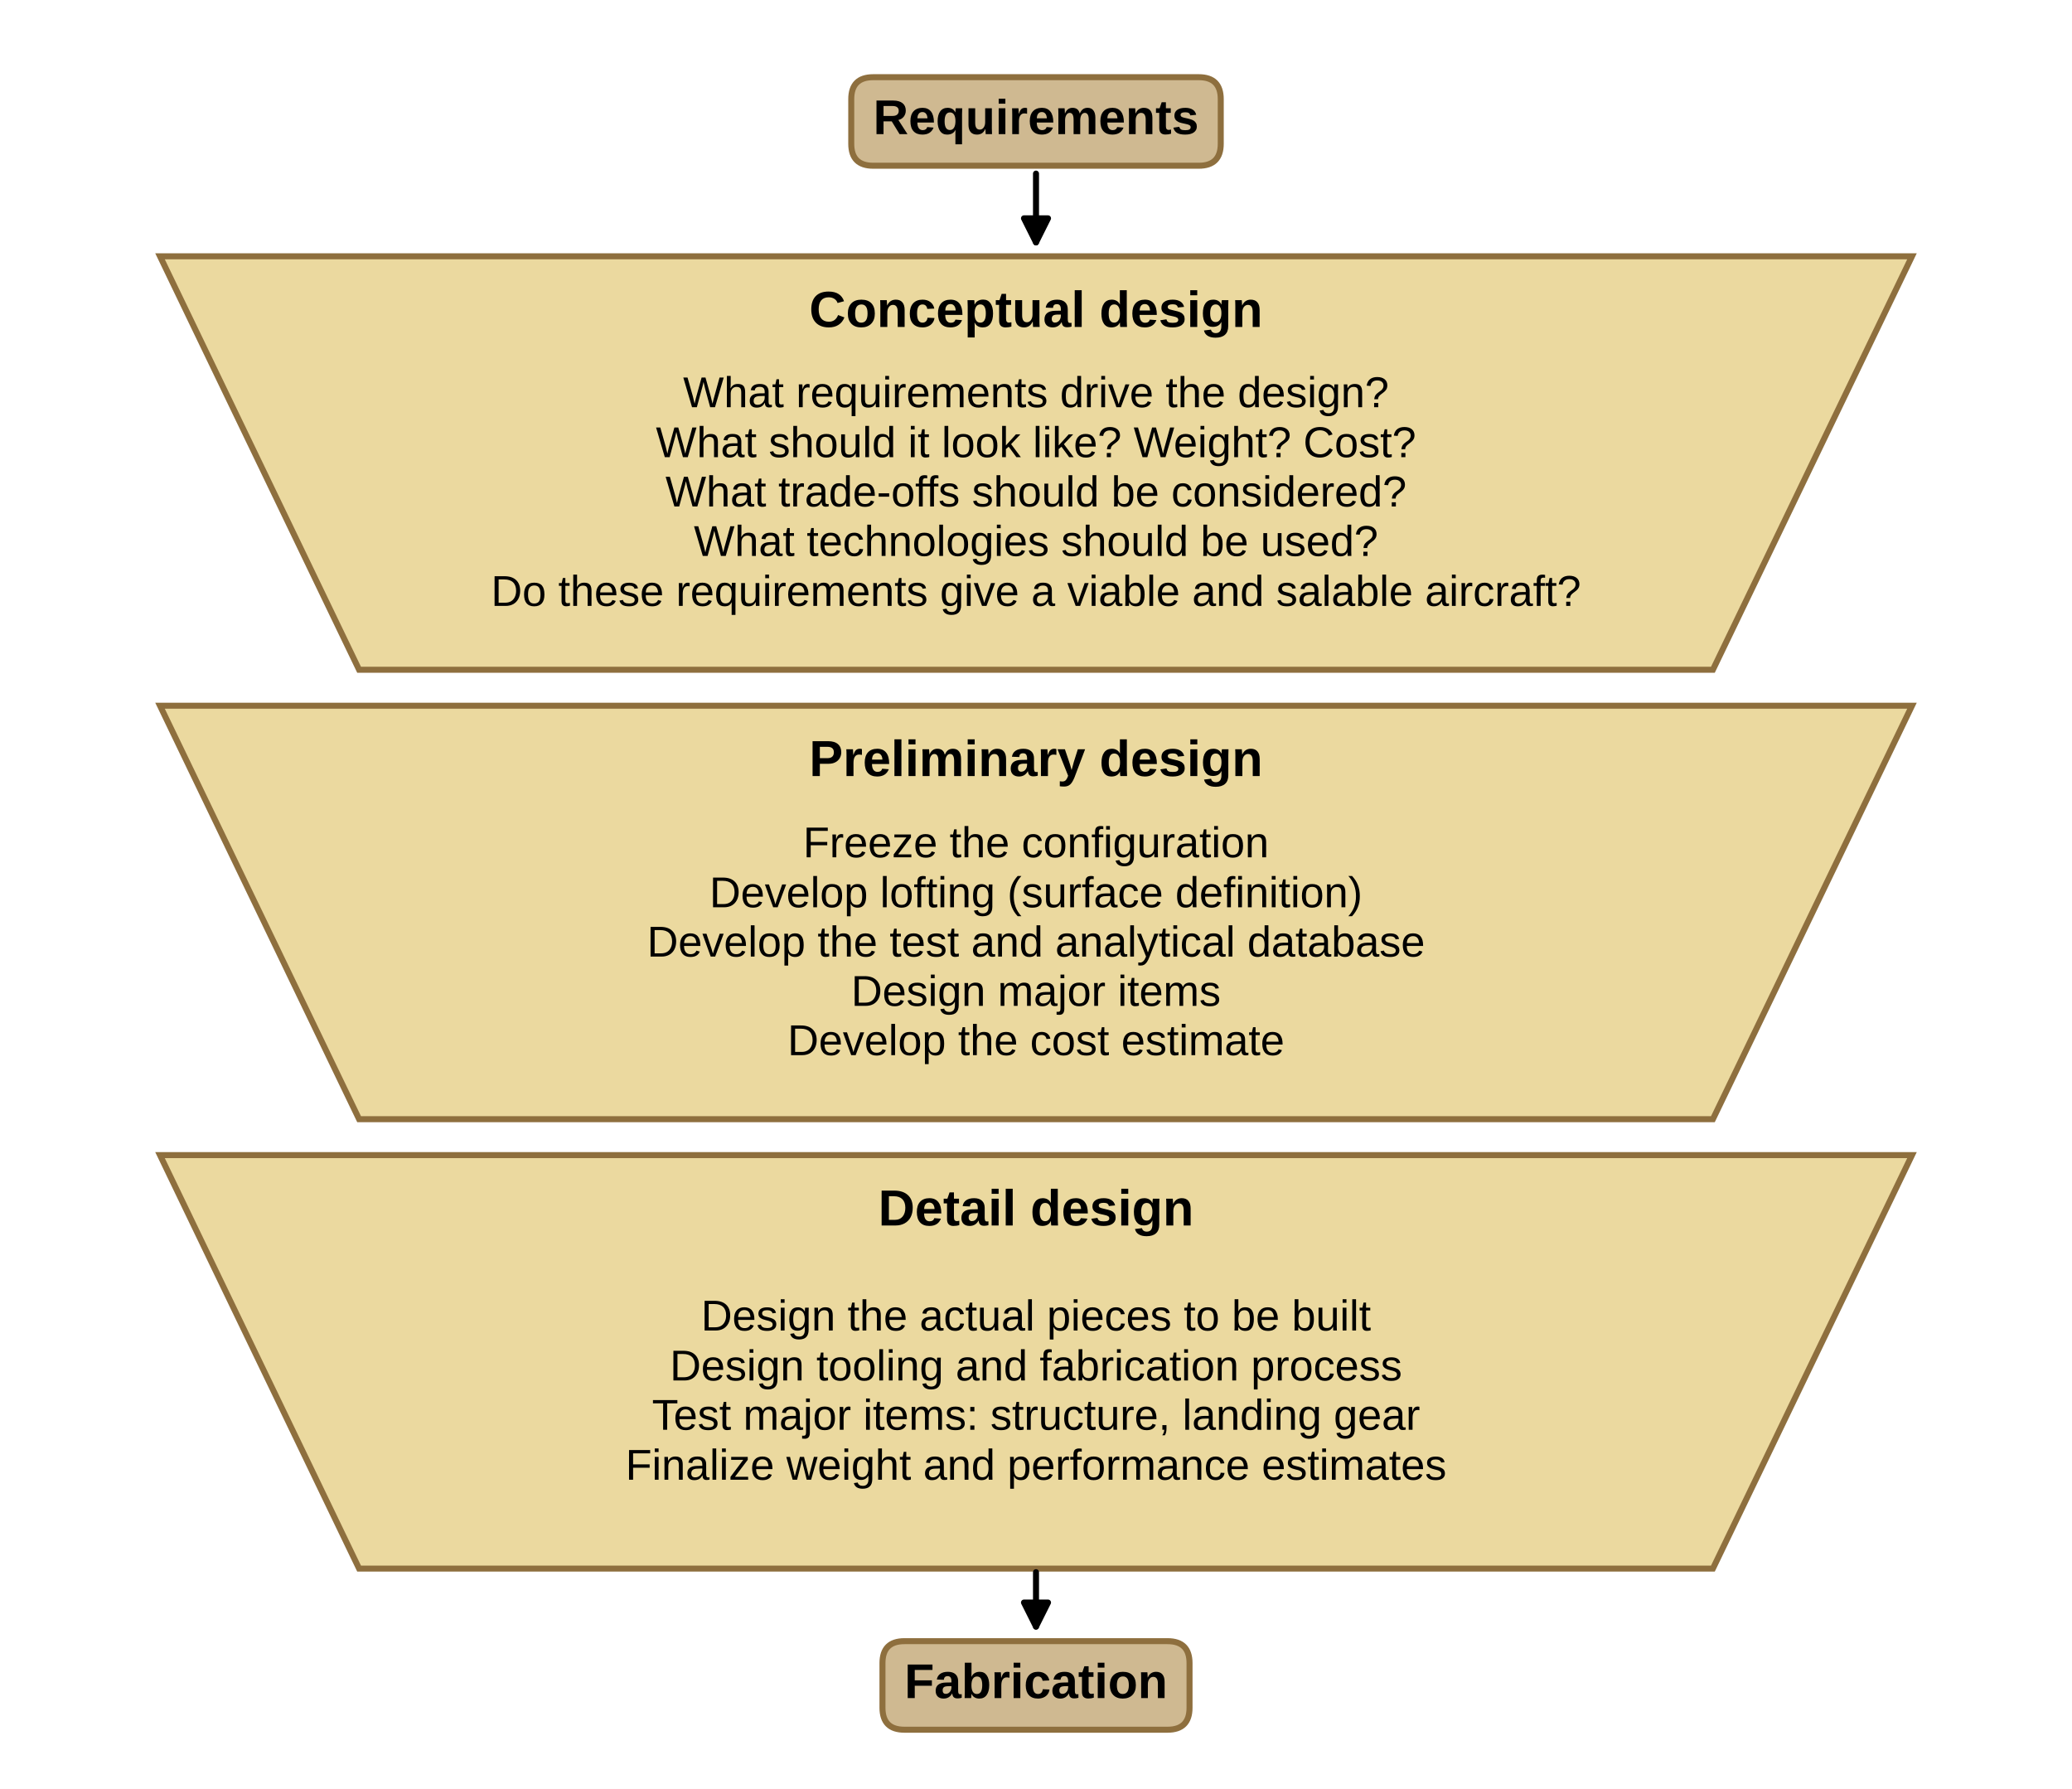
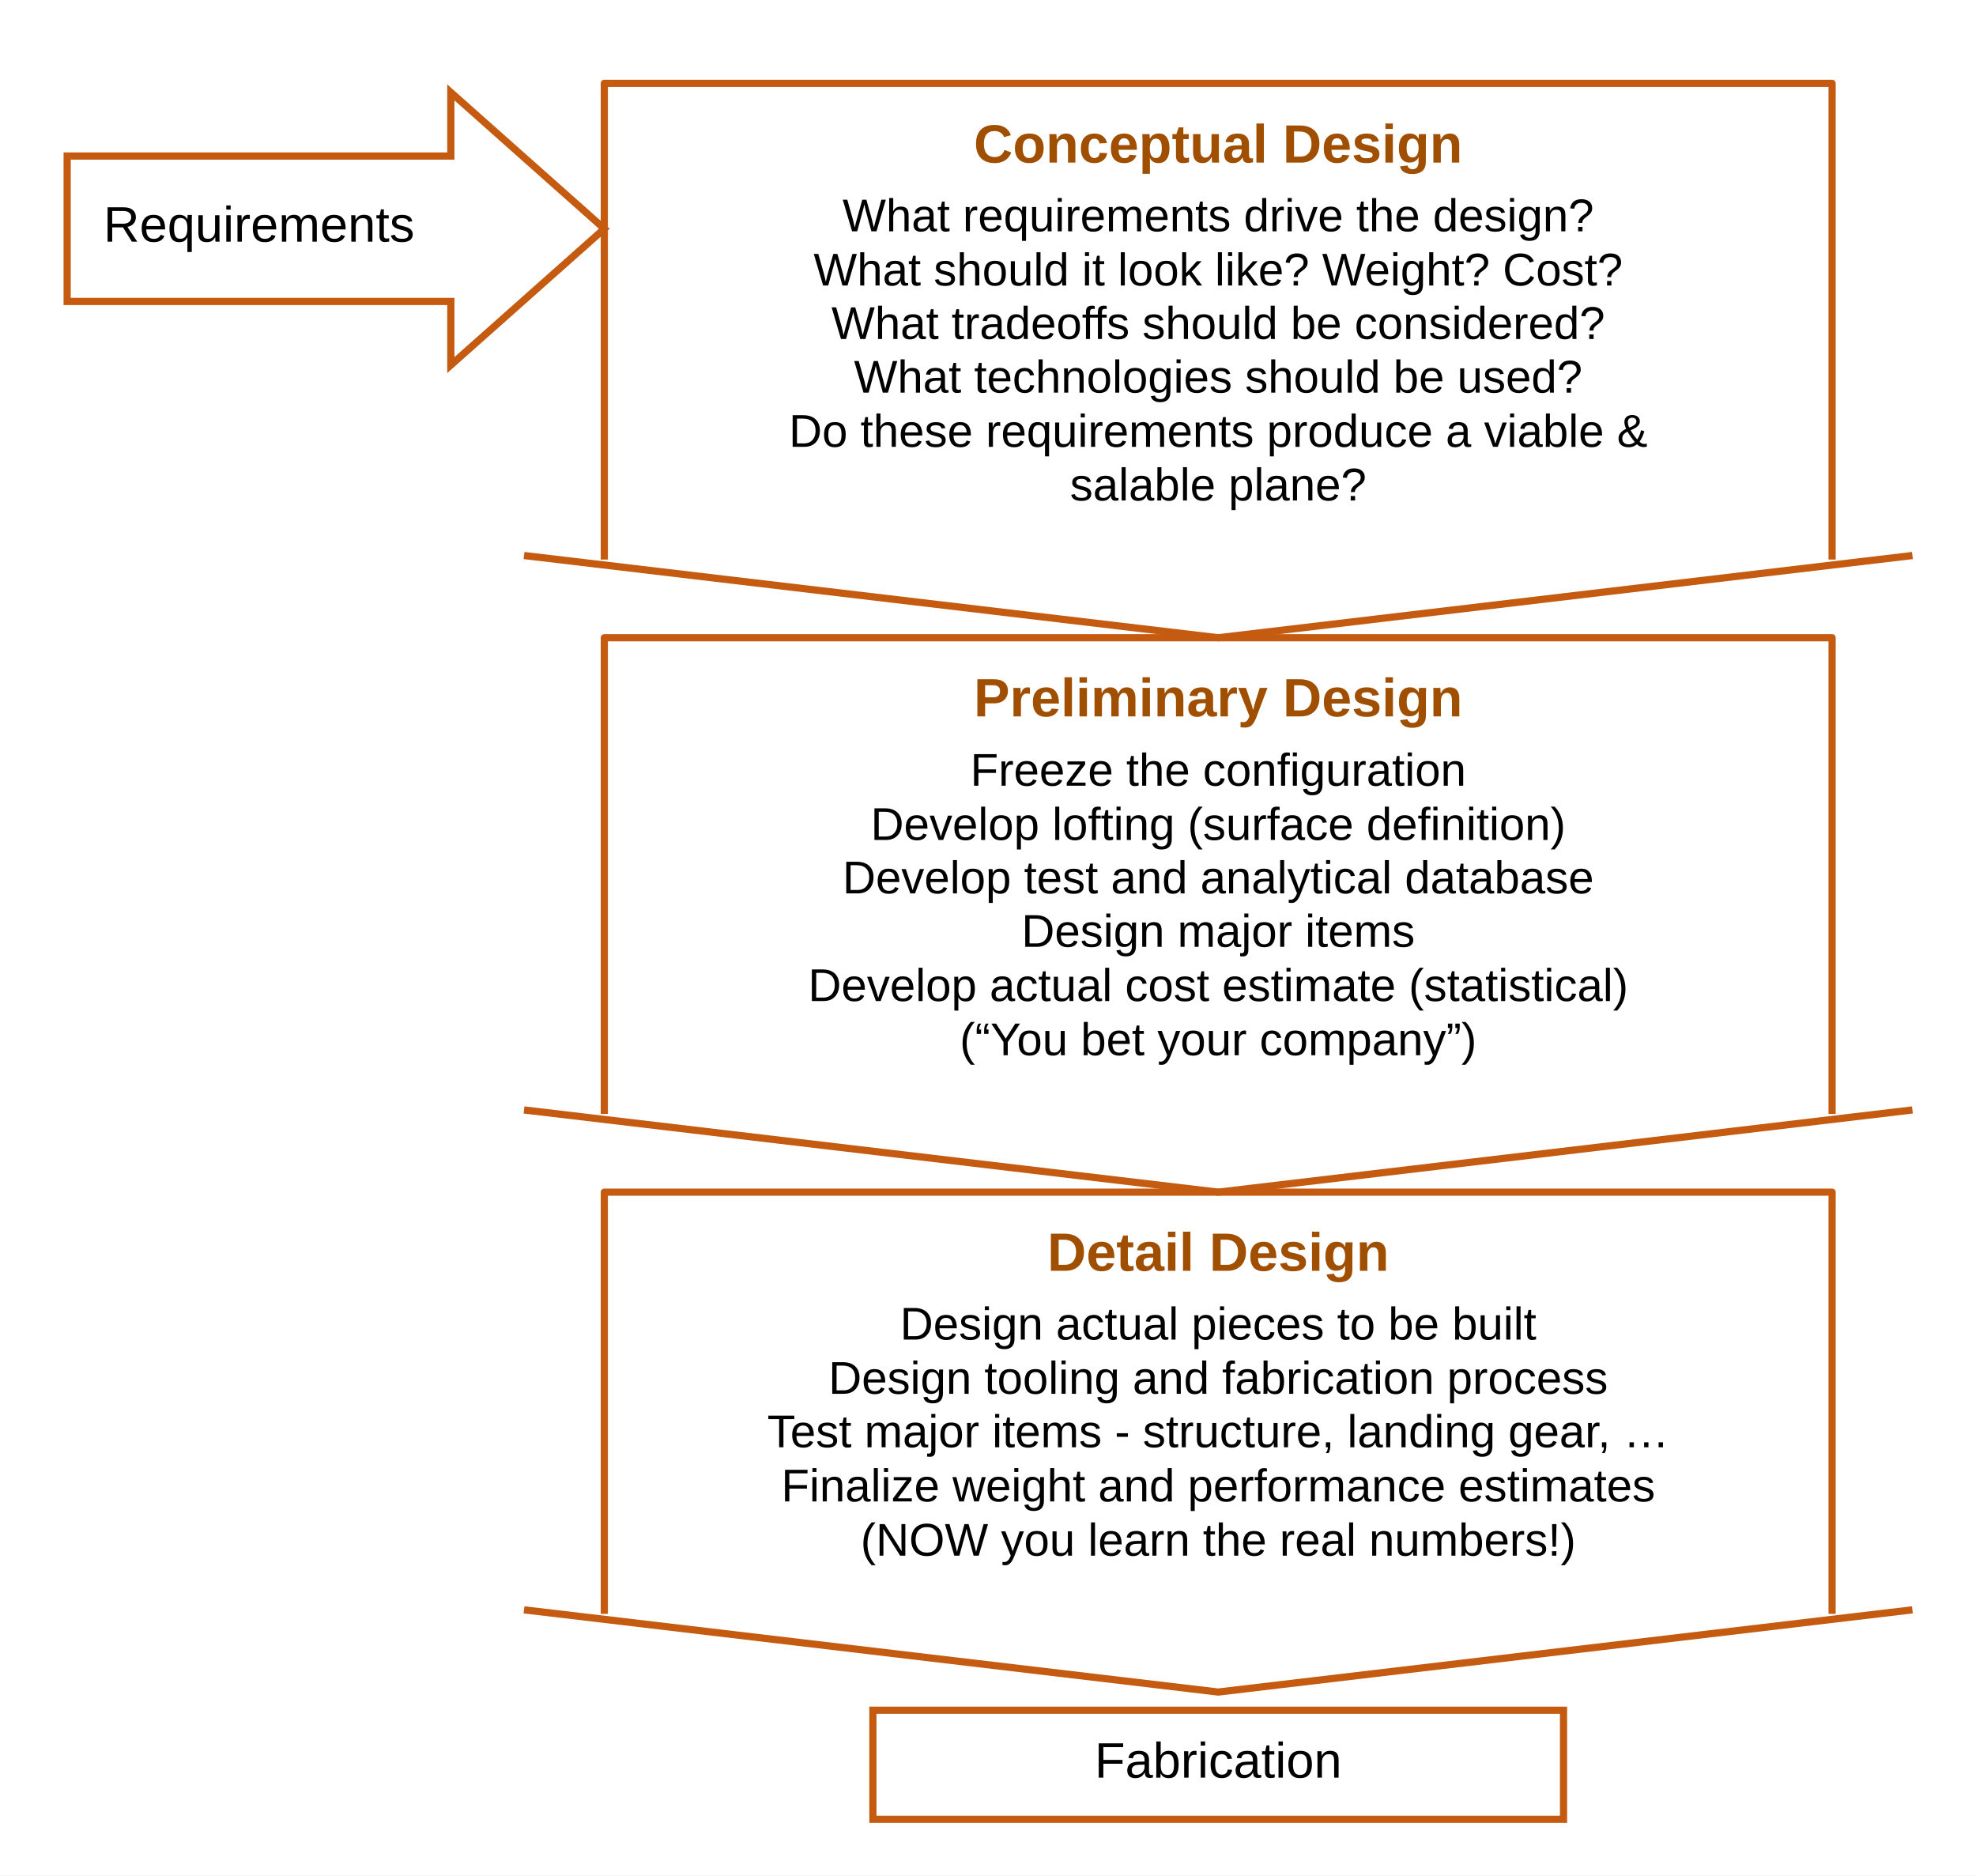
- <svg xmlns="http://www.w3.org/2000/svg" width="551.7pt" height="476.208pt" viewBox="0 0 551.7 476.208" version="1.1">
+ <svg xmlns="http://www.w3.org/2000/svg" width="494.28pt" height="469.008pt" viewBox="0 0 494.28 469.008" version="1.1">
  <defs>
    <style type="text/css">*{stroke-linejoin: round; stroke-linecap: butt}</style>
  </defs>
  <g id="figure_1">
    <g id="patch_1">
-       <path d="M 0 476.208  L 551.7 476.208  L 551.7 0  L 0 0  z " style="fill: #ffffff" />
+       <path d="M 0 469.008  L 494.28 469.008  L 494.28 -0  L 0 -0  z " style="fill: #ffffff" />
    </g>
    <g id="axes_1">
      <g id="patch_2">
-         <path d="M 42.606 68.224  L 509.094 68.224  L 456.084 178.287  L 95.616 178.287  z " clip-path="url(#pcaf169b9e2)" style="fill: #ebd99f; stroke: #8e6f3e; stroke-width: 1.6; stroke-linejoin: miter" />
+         <path d="M 16.798 39.023  L 112.774 39.023  L 112.774 23.111  L 151.164 57.207  L 112.774 91.302  L 112.774 75.391  L 16.798 75.391  z " clip-path="url(#p8fd0039e78)" style="fill: #ffffff; stroke: #c55a11; stroke-width: 1.8; stroke-linejoin: miter" />
      </g>
      <g id="patch_3">
-         <path d="M 42.606 187.858  L 509.094 187.858  L 456.084 297.921  L 95.616 297.921  z " clip-path="url(#pcaf169b9e2)" style="fill: #ebd99f; stroke: #8e6f3e; stroke-width: 1.6; stroke-linejoin: miter" />
+         <path d="M 218.347 427.712  L 391.104 427.712  L 391.104 454.989  L 218.347 454.989  z " clip-path="url(#p8fd0039e78)" style="fill: #ffffff; stroke: #c55a11; stroke-width: 1.8; stroke-linejoin: miter" />
      </g>
-       <g id="patch_4">
-         <path d="M 42.606 307.492  L 509.094 307.492  L 456.084 417.555  L 95.616 417.555  z " clip-path="url(#pcaf169b9e2)" style="fill: #ebd99f; stroke: #8e6f3e; stroke-width: 1.6; stroke-linejoin: miter" />
+       <g id="line2d_1">
+         <path d="M 151.164 139.036  L 151.164 20.838  L 458.287 20.838  L 458.287 139.036  " clip-path="url(#p8fd0039e78)" style="fill: none; stroke: #c55a11; stroke-width: 1.8; stroke-linecap: square" />
      </g>
-       <g id="patch_5">
-         <path d="M 275.85 46.212  Q 275.85 56.261 275.85 64.521  " clip-path="url(#pcaf169b9e2)" style="fill: none; stroke: #000000; stroke-width: 1.6; stroke-linecap: round" />
-         <path d="M 279.05 58.121  L 275.85 64.521  L 272.65 58.121  z " clip-path="url(#pcaf169b9e2)" style="stroke: #000000; stroke-width: 1.6; stroke-linecap: round" />
+       <g id="line2d_2">
+         <path d="M 131.969 139.036  L 304.726 159.494  L 477.482 139.036  " clip-path="url(#p8fd0039e78)" style="fill: none; stroke: #c55a11; stroke-width: 1.8; stroke-linecap: square" />
      </g>
-       <g id="patch_6">
-         <path d="M 275.85 418.512  Q 275.85 426.647 275.85 432.993  " clip-path="url(#pcaf169b9e2)" style="fill: none; stroke: #000000; stroke-width: 1.6; stroke-linecap: round" />
-         <path d="M 279.05 426.593  L 275.85 432.993  L 272.65 426.593  z " clip-path="url(#pcaf169b9e2)" style="stroke: #000000; stroke-width: 1.6; stroke-linecap: round" />
+       <g id="line2d_3">
+         <path d="M 151.164 277.692  L 151.164 159.494  L 458.287 159.494  L 458.287 277.692  " clip-path="url(#p8fd0039e78)" style="fill: none; stroke: #c55a11; stroke-width: 1.8; stroke-linecap: square" />
+       </g>
+       <g id="line2d_4">
+         <path d="M 131.969 277.692  L 304.726 298.149  L 477.482 277.692  " clip-path="url(#p8fd0039e78)" style="fill: none; stroke: #c55a11; stroke-width: 1.8; stroke-linecap: square" />
+       </g>
+       <g id="line2d_5">
+         <path d="M 151.164 402.709  L 151.164 298.149  L 458.287 298.149  L 458.287 402.709  " clip-path="url(#p8fd0039e78)" style="fill: none; stroke: #c55a11; stroke-width: 1.8; stroke-linecap: square" />
+       </g>
+       <g id="line2d_6">
+         <path d="M 131.969 402.709  L 304.726 423.166  L 477.482 402.709  " clip-path="url(#p8fd0039e78)" style="fill: none; stroke: #c55a11; stroke-width: 1.8; stroke-linecap: square" />
      </g>
      <g id="text_1">
-         <text style="font-weight: 700; font-size: 13.5px; font-family: 'Arial', 'DejaVu Sans', sans-serif; text-anchor: middle" x="275.85" y="87.03" transform="rotate(-0 275.85 87.03041)">Conceptual design</text>
+         <text style="font-weight: 700; font-size: 13.5px; font-family: 'Arial', 'Helvetica', 'DejaVu Sans', sans-serif; text-anchor: middle; fill: #a04f00" x="304.726" y="40.667" transform="rotate(-0 304.7256 40.66719)">Conceptual Design</text>
      </g>
      <g id="text_2">
-         <text style="font-size: 11.5px; font-family: 'Arial', 'DejaVu Sans', sans-serif" transform="translate(181.8914 108.3964)">What requirements drive the design?</text>
-         <text style="font-size: 11.5px; font-family: 'Arial', 'DejaVu Sans', sans-serif" transform="translate(174.6428 121.6999)">What should it look like? Weight? Cost?</text>
-         <text style="font-size: 11.5px; font-family: 'Arial', 'DejaVu Sans', sans-serif" transform="translate(177.1917 134.8212)">What trade-offs should be considered?</text>
-         <text style="font-size: 11.5px; font-family: 'Arial', 'DejaVu Sans', sans-serif" transform="translate(184.752 147.99)">What technologies should be used?</text>
-         <text style="font-size: 11.5px; font-family: 'Arial', 'DejaVu Sans', sans-serif" transform="translate(130.7514 161.2935)">Do these requirements give a viable and salable aircraft?</text>
+         <text style="font-size: 11.5px; font-family: 'Arial', 'Helvetica', 'DejaVu Sans', sans-serif" transform="translate(210.767 57.85019)">What requirements drive the design?</text>
+         <text style="font-size: 11.5px; font-family: 'Arial', 'Helvetica', 'DejaVu Sans', sans-serif" transform="translate(203.5184 71.40486)">What should it look like? Weight? Cost?</text>
+         <text style="font-size: 11.5px; font-family: 'Arial', 'Helvetica', 'DejaVu Sans', sans-serif" transform="translate(207.9819 84.77312)">What tradeoffs should be considered?</text>
+         <text style="font-size: 11.5px; font-family: 'Arial', 'Helvetica', 'DejaVu Sans', sans-serif" transform="translate(213.6276 98.19303)">What technologies should be used?</text>
+         <text style="font-size: 11.5px; font-family: 'Arial', 'Helvetica', 'DejaVu Sans', sans-serif" transform="translate(197.339 111.7477)">Do these requirements produce a viable &amp;</text>
+         <text style="font-size: 11.5px; font-family: 'Arial', 'Helvetica', 'DejaVu Sans', sans-serif" transform="translate(267.6426 125.1676)">salable plane?</text>
      </g>
      <g id="text_3">
-         <text style="font-weight: 700; font-size: 13.5px; font-family: 'Arial', 'DejaVu Sans', sans-serif; text-anchor: middle" x="275.85" y="206.582" transform="rotate(-0 275.85 206.5818)">Preliminary design</text>
+         <text style="font-weight: 700; font-size: 13.5px; font-family: 'Arial', 'Helvetica', 'DejaVu Sans', sans-serif; text-anchor: middle; fill: #a04f00" x="304.726" y="179.158" transform="rotate(-0 304.7256 179.1581)">Preliminary Design</text>
      </g>
      <g id="text_4">
-         <text style="font-size: 11.5px; font-family: 'Arial', 'DejaVu Sans', sans-serif" transform="translate(213.8461 228.2122)">Freeze the configuration</text>
-         <text style="font-size: 11.5px; font-family: 'Arial', 'DejaVu Sans', sans-serif" transform="translate(188.9208 241.5158)">Develop lofting (surface definition)</text>
-         <text style="font-size: 11.5px; font-family: 'Arial', 'DejaVu Sans', sans-serif" transform="translate(172.2871 254.6371)">Develop the test and analytical database</text>
-         <text style="font-size: 11.5px; font-family: 'Arial', 'DejaVu Sans', sans-serif" transform="translate(226.6435 267.7584)">Design major items</text>
-         <text style="font-size: 11.5px; font-family: 'Arial', 'DejaVu Sans', sans-serif" transform="translate(209.6954 280.8797)">Develop the cost estimate</text>
+         <text style="font-size: 11.5px; font-family: 'Arial', 'Helvetica', 'DejaVu Sans', sans-serif" transform="translate(242.7217 196.5056)">Freeze the configuration</text>
+         <text style="font-size: 11.5px; font-family: 'Arial', 'Helvetica', 'DejaVu Sans', sans-serif" transform="translate(217.7964 210.0603)">Develop lofting (surface definition)</text>
+         <text style="font-size: 11.5px; font-family: 'Arial', 'Helvetica', 'DejaVu Sans', sans-serif" transform="translate(210.7526 223.4286)">Develop test and analytical database</text>
+         <text style="font-size: 11.5px; font-family: 'Arial', 'Helvetica', 'DejaVu Sans', sans-serif" transform="translate(255.5191 236.7968)">Design major items</text>
+         <text style="font-size: 11.5px; font-family: 'Arial', 'Helvetica', 'DejaVu Sans', sans-serif" transform="translate(202.1492 250.3515)">Develop actual cost estimate (statistical)</text>
+         <text style="font-size: 11.5px; font-family: 'Arial', 'Helvetica', 'DejaVu Sans', sans-serif" transform="translate(240.0624 263.9062)">(“You bet your company”)</text>
      </g>
      <g id="text_5">
-         <text style="font-weight: 700; font-size: 13.5px; font-family: 'Arial', 'DejaVu Sans', sans-serif; text-anchor: middle" x="275.85" y="326.216" transform="rotate(-0 275.85 326.2155)">Detail design</text>
+         <text style="font-weight: 700; font-size: 13.5px; font-family: 'Arial', 'Helvetica', 'DejaVu Sans', sans-serif; text-anchor: middle; fill: #a04f00" x="304.726" y="317.814" transform="rotate(-0 304.7256 317.8135)">Detail Design</text>
      </g>
      <g id="text_6">
-         <text style="font-size: 11.5px; font-family: 'Arial', 'DejaVu Sans', sans-serif" transform="translate(186.6747 354.178)">Design the actual pieces to be built</text>
-         <text style="font-size: 11.5px; font-family: 'Arial', 'DejaVu Sans', sans-serif" transform="translate(178.3677 367.4815)">Design tooling and fabrication process</text>
-         <text style="font-size: 11.5px; font-family: 'Arial', 'DejaVu Sans', sans-serif" transform="translate(173.5952 380.6029)">Test major items: structure, landing gear</text>
-         <text style="font-size: 11.5px; font-family: 'Arial', 'DejaVu Sans', sans-serif" transform="translate(166.5542 393.9064)">Finalize weight and performance estimates</text>
+         <text style="font-size: 11.5px; font-family: 'Arial', 'Helvetica', 'DejaVu Sans', sans-serif" transform="translate(225.1402 335.0209)">Design actual pieces to be built</text>
+         <text style="font-size: 11.5px; font-family: 'Arial', 'Helvetica', 'DejaVu Sans', sans-serif" transform="translate(207.2433 348.5756)">Design tooling and fabrication process</text>
+         <text style="font-size: 11.5px; font-family: 'Arial', 'Helvetica', 'DejaVu Sans', sans-serif" transform="translate(191.9277 361.9438)">Test major items - structure, landing gear, …</text>
+         <text style="font-size: 11.5px; font-family: 'Arial', 'Helvetica', 'DejaVu Sans', sans-serif" transform="translate(195.4298 375.4985)">Finalize weight and performance estimates</text>
+         <text style="font-size: 11.5px; font-family: 'Arial', 'Helvetica', 'DejaVu Sans', sans-serif" transform="translate(215.2556 389.0628)">(NOW you learn the real numbers!)</text>
      </g>
      <g id="text_7">
-         <g id="patch_7">
-           <path d="M 232.507 44.119  L 319.193 44.119  Q 325.043 44.119 325.043 38.269  L 325.043 26.399  Q 325.043 20.549 319.193 20.549  L 232.507 20.549  Q 226.657 20.549 226.657 26.399  L 226.657 38.269  Q 226.657 44.119 232.507 44.119  z " style="fill: #cfb991; stroke: #8e6f3e; stroke-width: 1.6; stroke-linejoin: miter" />
-         </g>
-         <text style="font-weight: 700; font-size: 13px; font-family: 'Arial', 'DejaVu Sans', sans-serif; text-anchor: middle" x="275.85" y="35.704" transform="rotate(-0 275.85 35.70391)">Requirements</text>
+         <text style="font-size: 12.5px; font-family: 'Arial', 'Helvetica', 'DejaVu Sans', sans-serif; text-anchor: middle" x="64.786" y="60.438" transform="rotate(-0 64.7856 60.43832)">Requirements</text>
      </g>
      <g id="text_8">
-         <g id="patch_8">
-           <path d="M 240.82 460.445  L 310.88 460.445  Q 316.73 460.445 316.73 454.595  L 316.73 442.724  Q 316.73 436.874 310.88 436.874  L 240.82 436.874  Q 234.97 436.874 234.97 442.724  L 234.97 454.595  Q 234.97 460.445 240.82 460.445  z " style="fill: #cfb991; stroke: #8e6f3e; stroke-width: 1.6; stroke-linejoin: miter" />
-         </g>
-         <text style="font-weight: 700; font-size: 13px; font-family: 'Arial', 'DejaVu Sans', sans-serif; text-anchor: middle" x="275.85" y="452.029" transform="rotate(-0 275.85 452.0291)">Fabrication</text>
+         <text style="font-size: 12.5px; font-family: 'Arial', 'Helvetica', 'DejaVu Sans', sans-serif; text-anchor: middle" x="304.726" y="444.582" transform="rotate(-0 304.7256 444.5821)">Fabrication</text>
      </g>
    </g>
  </g>
  <defs>
-     <clipPath id="pcaf169b9e2">
-       <rect x="10.8" y="10.8" width="530.1" height="454.608" />
+     <clipPath id="p8fd0039e78">
+       <rect x="7.2" y="7.2" width="479.88" height="454.608" />
    </clipPath>
  </defs>
</svg>
